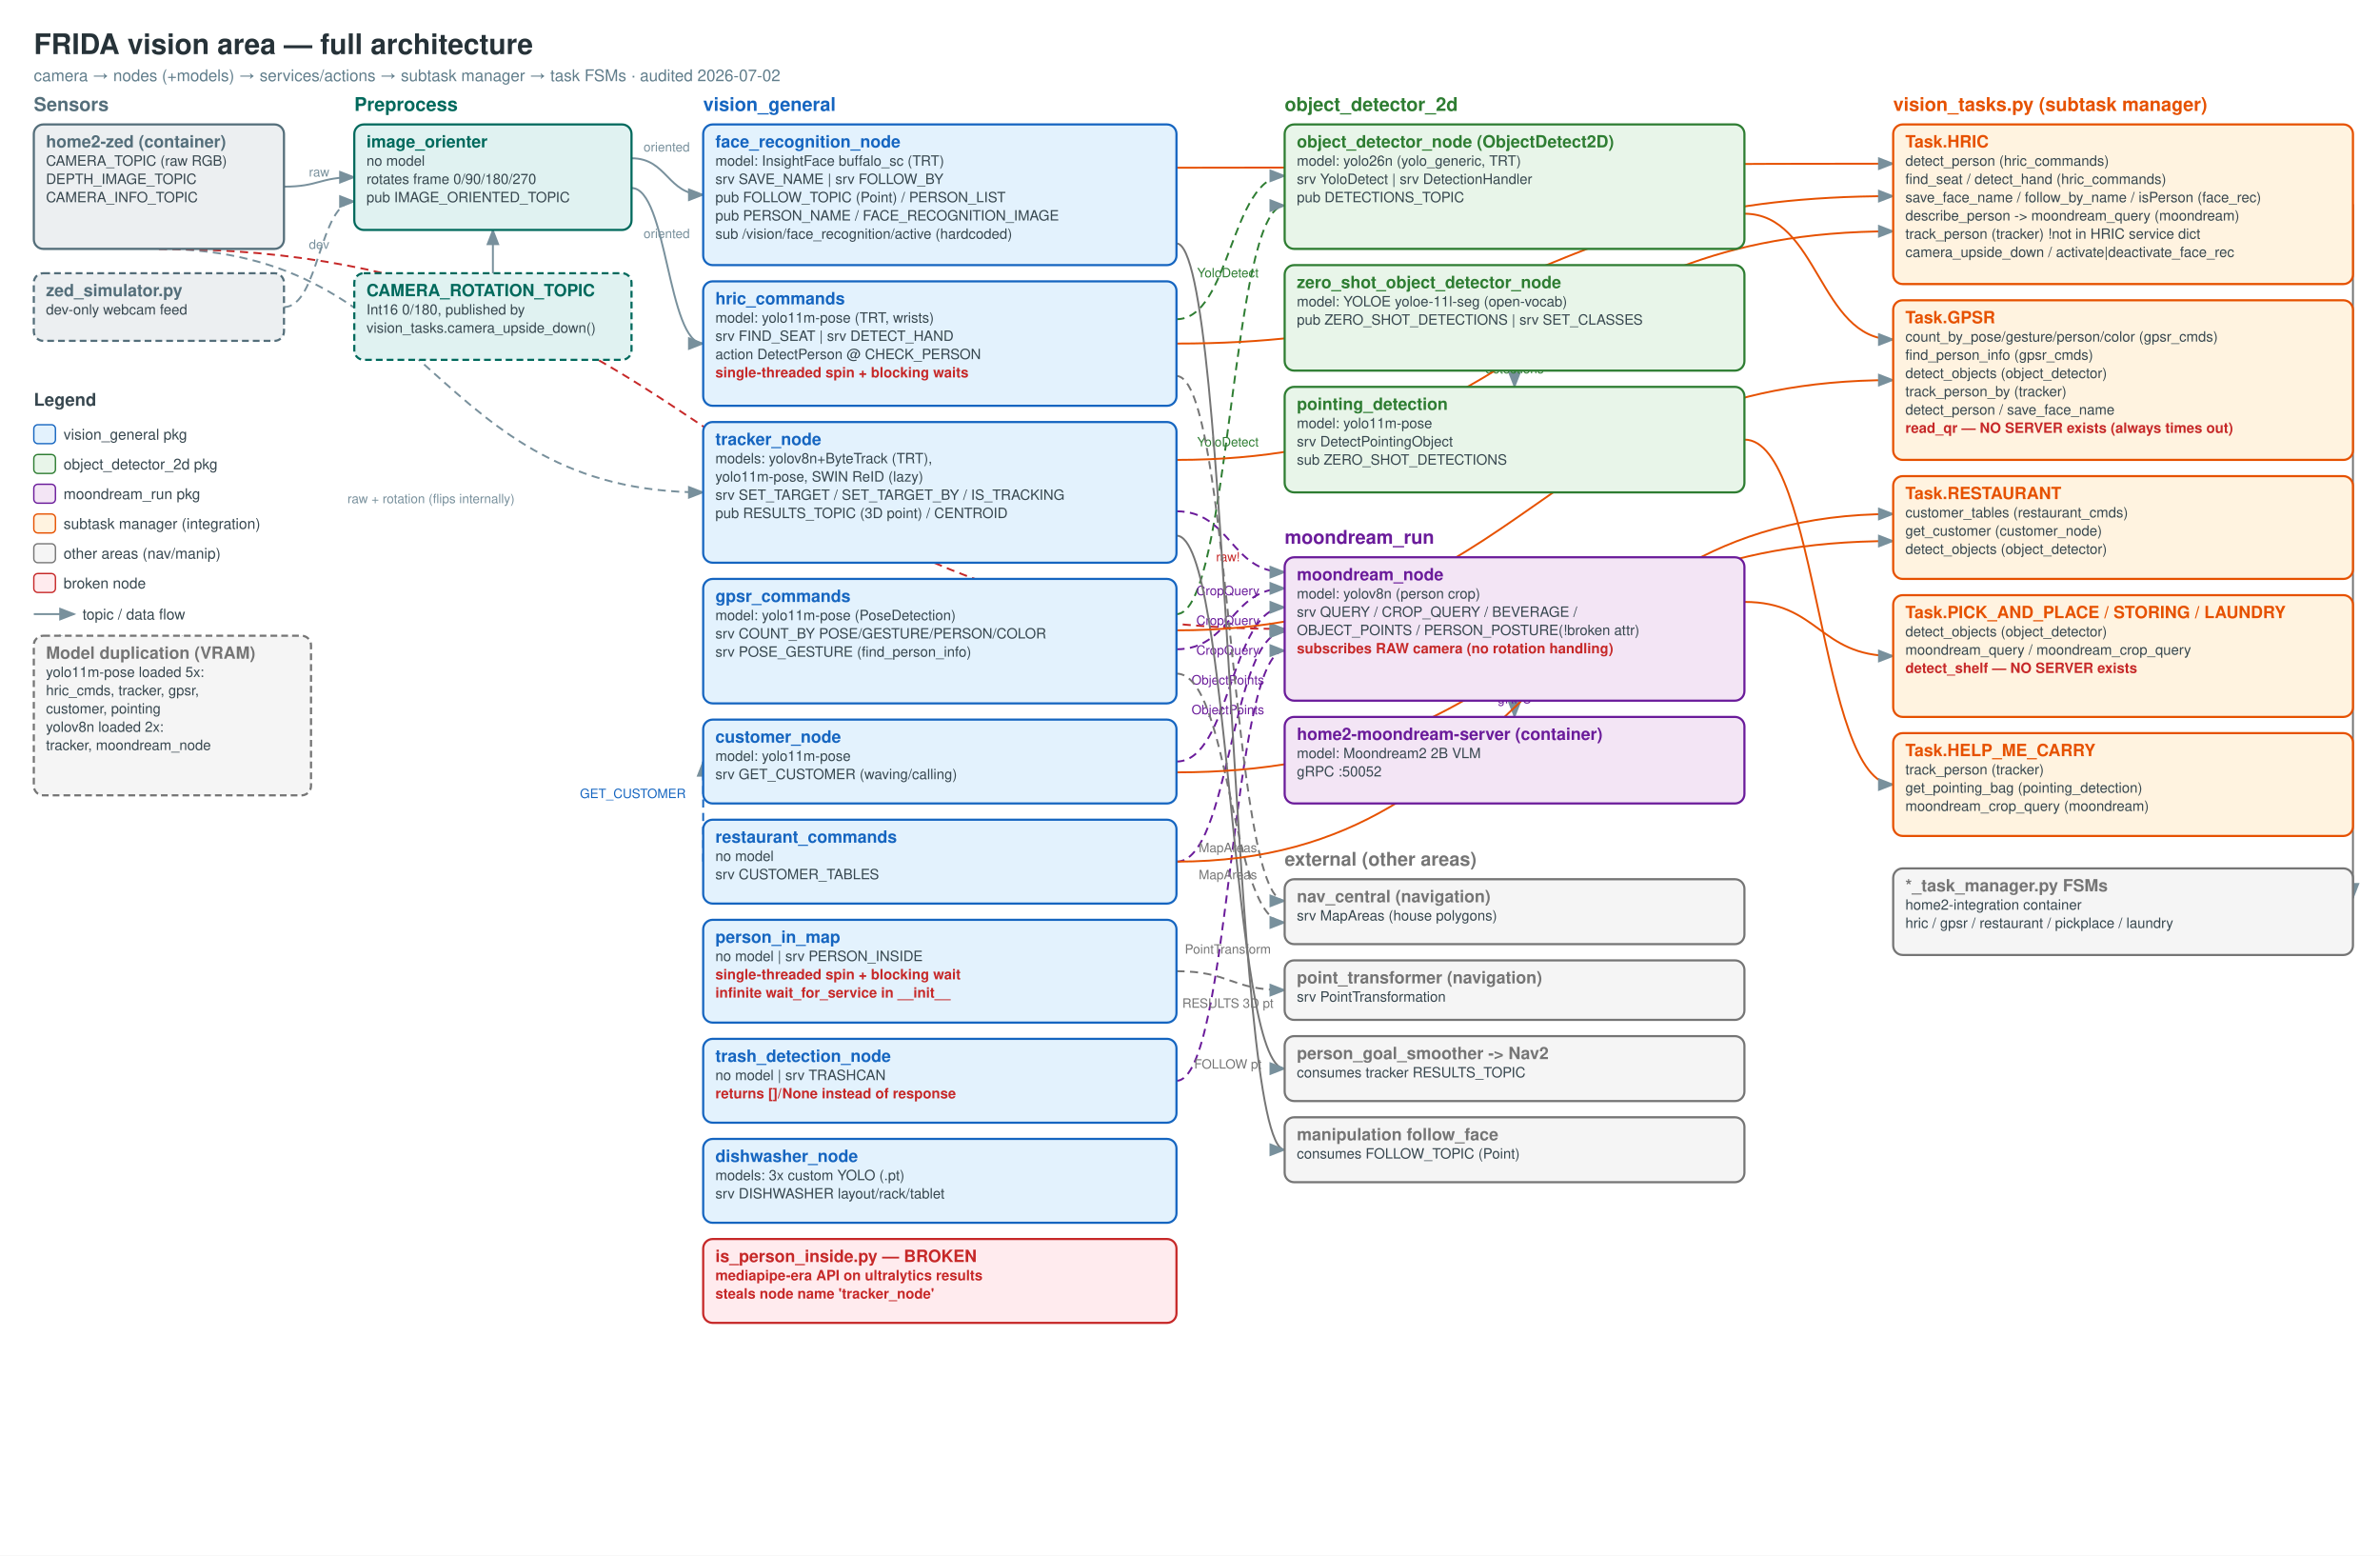
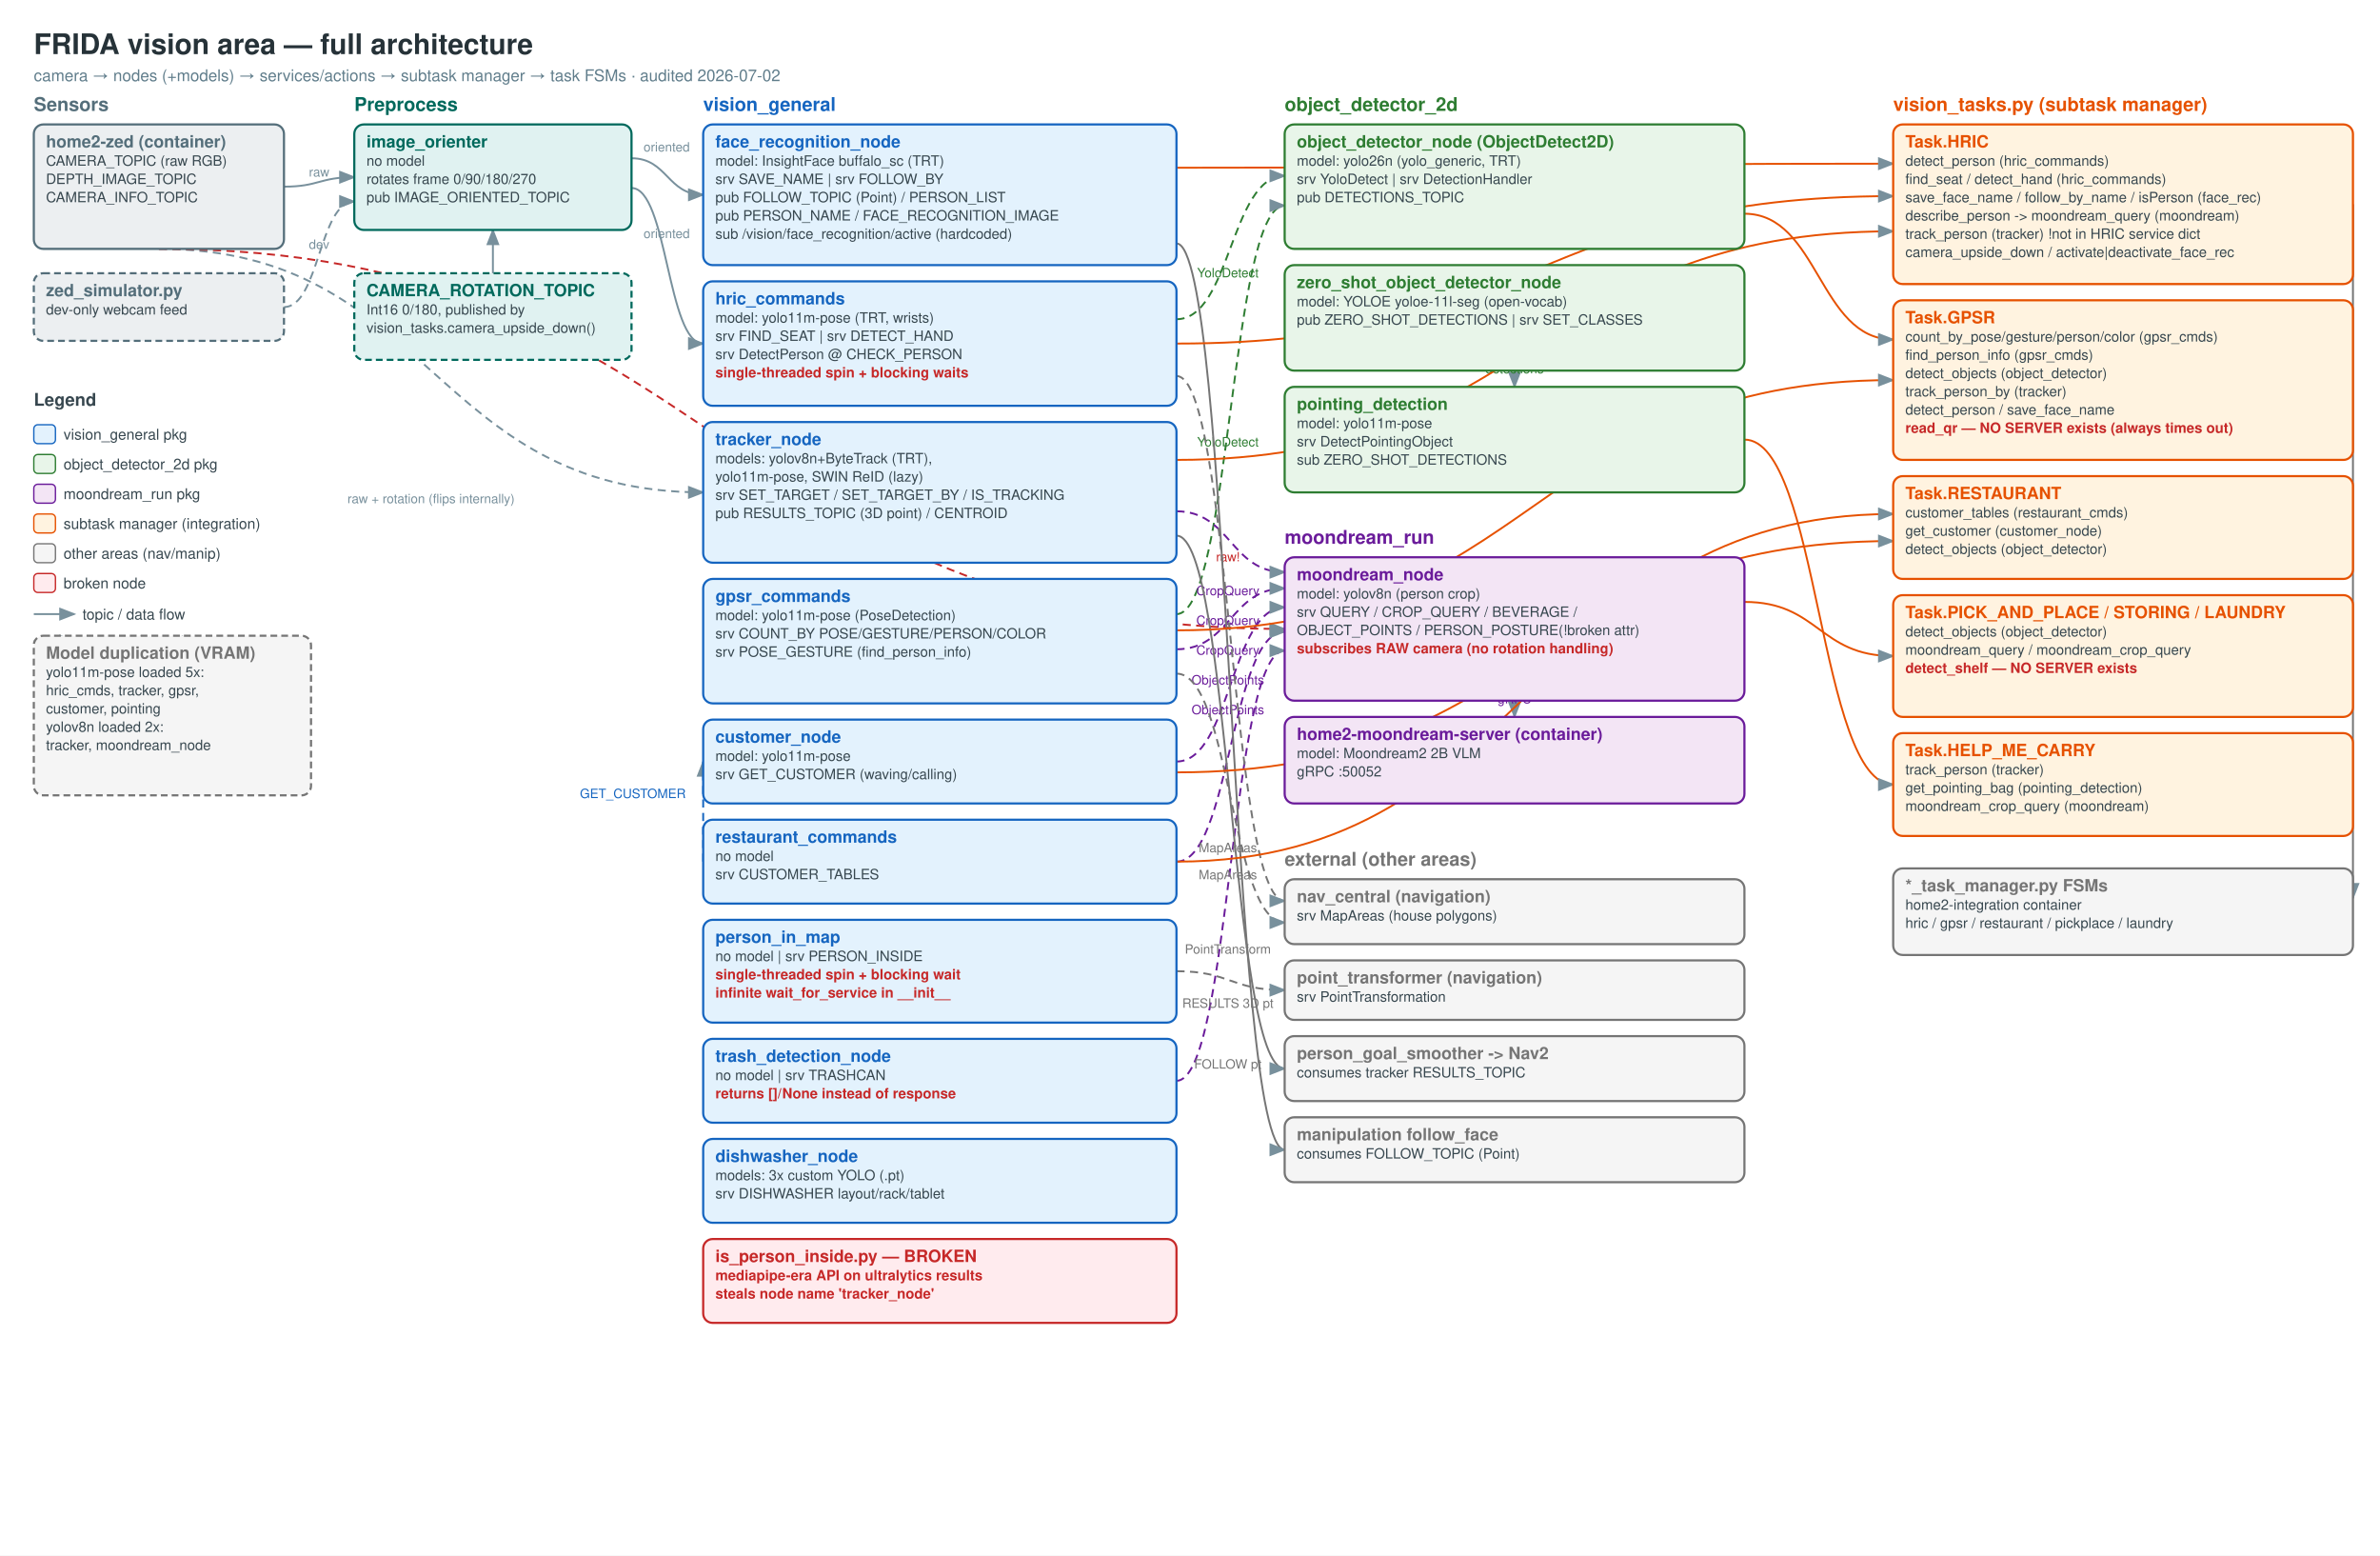
<svg xmlns="http://www.w3.org/2000/svg" width="1760" height="1150" viewBox="0 0 1760 1150" font-family="Helvetica,Arial,sans-serif">
  <defs>
    <marker id="arr" markerWidth="9" markerHeight="7" refX="8" refY="3.5" orient="auto">
      <polygon points="0 0, 9 3.5, 0 7" fill="#78909c" />
    </marker>
  </defs>
  <rect width="1760" height="1150" fill="white" />
  <text x="25" y="40" font-size="21" font-weight="bold" fill="#263238">FRIDA vision area — full architecture</text>
  <text x="25" y="60" font-size="12" fill="#607d8b">camera → nodes (+models) → services/actions → subtask manager → task FSMs · audited 2026-07-02</text>
  <path d="M 210 138.0 C 236.0 138.0, 236.0 131.0, 262 131.0" fill="none" stroke="#78909c" stroke-width="1.4" marker-end="url(#arr)" />
  <text x="236.0" y="130.5" font-size="9.5" fill="#78909c" text-anchor="middle">raw</text>
  <path d="M 210 227.0 C 236.0 227.0, 236.0 149.0, 262 149.0" fill="none" stroke="#78909c" stroke-width="1.4" stroke-dasharray="6,4" marker-end="url(#arr)" />
  <text x="236.0" y="184.0" font-size="9.5" fill="#78909c" text-anchor="middle">dev</text>
  <path d="M 467 117.0 C 493.5 117.0, 493.5 144.0, 520 144.0" fill="none" stroke="#78909c" stroke-width="1.4" marker-end="url(#arr)" />
  <text x="493" y="112" font-size="9.5" fill="#78909c" text-anchor="middle">oriented</text>
  <path d="M 467 139.0 C 493.5 139.0, 493.5 254.0, 520 254.0" fill="none" stroke="#78909c" stroke-width="1.4" marker-end="url(#arr)" />
  <text x="493" y="176" font-size="9.5" fill="#78909c" text-anchor="middle">oriented</text>
  <path d="M 117.5 184 C 318.75 184, 318.75 364.0, 520 364.0" fill="none" stroke="#78909c" stroke-width="1.4" stroke-dasharray="6,4" marker-end="url(#arr)" />
  <text x="318.75" y="372" font-size="9.5" fill="#78909c" text-anchor="middle">raw + rotation (flips internally)</text>
  <path d="M 117.5 184 C 533.75 184, 533.75 465.0, 950 465.0" fill="none" stroke="#c62828" stroke-width="1.4" stroke-dasharray="6,4" marker-end="url(#arr)" />
  <text x="908" y="415" font-size="9.5" fill="#c62828" text-anchor="middle">raw!</text>
  <path d="M 364.5 202 C 364.5 202, 364.5 170, 364.5 170" fill="none" stroke="#78909c" stroke-width="1.4" marker-end="url(#arr)" />
  <path d="M 870 236.0 C 910.0 236.0, 910.0 130.0, 950 130.0" fill="none" stroke="#2e7d32" stroke-width="1.4" stroke-dasharray="6,4" marker-end="url(#arr)" />
  <text x="908" y="205" font-size="9.5" fill="#2e7d32" text-anchor="middle">YoloDetect</text>
  <path d="M 870 454.0 C 910.0 454.0, 910.0 152.0, 950 152.0" fill="none" stroke="#2e7d32" stroke-width="1.4" stroke-dasharray="6,4" marker-end="url(#arr)" />
  <text x="908" y="330" font-size="9.5" fill="#2e7d32" text-anchor="middle">YoloDetect</text>
  <path d="M 870 480.0 C 910.0 480.0, 910.0 435.0, 950 435.0" fill="none" stroke="#6a1b9a" stroke-width="1.4" stroke-dasharray="6,4" marker-end="url(#arr)" />
  <text x="908" y="440" font-size="9.5" fill="#6a1b9a" text-anchor="middle">CropQuery</text>
  <path d="M 870 378.0 C 910.0 378.0, 910.0 423.0, 950 423.0" fill="none" stroke="#6a1b9a" stroke-width="1.4" stroke-dasharray="6,4" marker-end="url(#arr)" />
  <text x="908" y="462" font-size="9.5" fill="#6a1b9a" text-anchor="middle">CropQuery</text>
  <path d="M 870 563.0 C 910.0 563.0, 910.0 449.0, 950 449.0" fill="none" stroke="#6a1b9a" stroke-width="1.4" stroke-dasharray="6,4" marker-end="url(#arr)" />
  <text x="908" y="484" font-size="9.5" fill="#6a1b9a" text-anchor="middle">CropQuery</text>
  <path d="M 870 637.0 C 910.0 637.0, 910.0 467.0, 950 467.0" fill="none" stroke="#6a1b9a" stroke-width="1.4" stroke-dasharray="6,4" marker-end="url(#arr)" />
  <text x="908" y="506" font-size="9.5" fill="#6a1b9a" text-anchor="middle">ObjectPoints</text>
  <path d="M 870 799.0 C 910.0 799.0, 910.0 481.0, 950 481.0" fill="none" stroke="#6a1b9a" stroke-width="1.4" stroke-dasharray="6,4" marker-end="url(#arr)" />
  <text x="908" y="528" font-size="9.5" fill="#6a1b9a" text-anchor="middle">ObjectPoints</text>
  <path d="M 520 637.0 C 520.0 637.0, 520.0 563.0, 520 563.0" fill="none" stroke="#1565c0" stroke-width="1.4" stroke-dasharray="6,4" marker-end="url(#arr)" />
  <text x="468" y="590" font-size="9.5" fill="#1565c0" text-anchor="middle">GET_CUSTOMER</text>
  <path d="M 1120.0 274 C 1120.0 274, 1120.0 286, 1120.0 286" fill="none" stroke="#2e7d32" stroke-width="1.4" stroke-dasharray="6,4" marker-end="url(#arr)" />
  <text x="1120.0" y="276.0" font-size="9.5" fill="#2e7d32" text-anchor="middle">detections</text>
  <path d="M 1120.0 518 C 1120.0 518, 1120.0 530, 1120.0 530" fill="none" stroke="#6a1b9a" stroke-width="1.4" marker-end="url(#arr)" />
  <text x="1120.0" y="520.0" font-size="9.5" fill="#6a1b9a" text-anchor="middle">gRPC</text>
  <path d="M 870 278.0 C 910.0 278.0, 910.0 666.0, 950 666.0" fill="none" stroke="#757575" stroke-width="1.4" stroke-dasharray="6,4" marker-end="url(#arr)" />
  <text x="908" y="630" font-size="9.5" fill="#757575" text-anchor="middle">MapAreas</text>
  <path d="M 870 498.0 C 910.0 498.0, 910.0 682.0, 950 682.0" fill="none" stroke="#757575" stroke-width="1.4" stroke-dasharray="6,4" marker-end="url(#arr)" />
  <text x="908" y="650" font-size="9.5" fill="#757575" text-anchor="middle">MapAreas</text>
  <path d="M 870 718.0 C 910.0 718.0, 910.0 732.0, 950 732.0" fill="none" stroke="#757575" stroke-width="1.4" stroke-dasharray="6,4" marker-end="url(#arr)" />
  <text x="908" y="705" font-size="9.5" fill="#757575" text-anchor="middle">PointTransform</text>
  <path d="M 870 396.0 C 910.0 396.0, 910.0 790.0, 950 790.0" fill="none" stroke="#757575" stroke-width="1.4" marker-end="url(#arr)" />
  <text x="908" y="745" font-size="9.5" fill="#757575" text-anchor="middle">RESULTS 3D pt</text>
  <path d="M 870 180.0 C 910.0 180.0, 910.0 850.0, 950 850.0" fill="none" stroke="#757575" stroke-width="1.4" marker-end="url(#arr)" />
  <text x="908" y="790" font-size="9.5" fill="#757575" text-anchor="middle">FOLLOW pt</text>
  <path d="M 870 124.0 C 1135.0 124.0, 1135.0 121.0, 1400 121.0" fill="none" stroke="#e65100" stroke-width="1.4" marker-end="url(#arr)" />
  <path d="M 870 254.0 C 1135.0 254.0, 1135.0 145.0, 1400 145.0" fill="none" stroke="#e65100" stroke-width="1.4" marker-end="url(#arr)" />
  <path d="M 870 340.0 C 1135.0 340.0, 1135.0 171.0, 1400 171.0" fill="none" stroke="#e65100" stroke-width="1.4" marker-end="url(#arr)" />
  <path d="M 870 466.0 C 1135.0 466.0, 1135.0 281.0, 1400 281.0" fill="none" stroke="#e65100" stroke-width="1.4" marker-end="url(#arr)" />
  <path d="M 1290 158.0 C 1345.0 158.0, 1345.0 251.0, 1400 251.0" fill="none" stroke="#e65100" stroke-width="1.4" marker-end="url(#arr)" />
  <path d="M 870 637.0 C 1135.0 637.0, 1135.0 380.0, 1400 380.0" fill="none" stroke="#e65100" stroke-width="1.4" marker-end="url(#arr)" />
  <path d="M 870 571.0 C 1135.0 571.0, 1135.0 400.0, 1400 400.0" fill="none" stroke="#e65100" stroke-width="1.4" marker-end="url(#arr)" />
  <path d="M 1290 445.0 C 1345.0 445.0, 1345.0 485.0, 1400 485.0" fill="none" stroke="#e65100" stroke-width="1.4" marker-end="url(#arr)" />
  <path d="M 1290 325.0 C 1345.0 325.0, 1345.0 580.0, 1400 580.0" fill="none" stroke="#e65100" stroke-width="1.4" marker-end="url(#arr)" />
  <path d="M 1740 151.0 C 1740.0 151.0, 1740.0 664.0, 1740 664.0" fill="none" stroke="#757575" stroke-width="1.4" marker-end="url(#arr)" />
  <text x="25" y="82" font-size="14" font-weight="bold" fill="#546e7a">Sensors</text>
  <rect x="25" y="92" width="185" height="92" rx="7" fill="#eceff1" stroke="#546e7a" stroke-width="1.6" />
  <text x="34" y="109" font-size="12.5" font-weight="bold" fill="#546e7a">home2-zed (container)</text>
  <text x="34" y="122.5" font-size="10.5" fill="#37474f">CAMERA_TOPIC (raw RGB)</text>
  <text x="34" y="136.0" font-size="10.5" fill="#37474f">DEPTH_IMAGE_TOPIC</text>
  <text x="34" y="149.5" font-size="10.5" fill="#37474f">CAMERA_INFO_TOPIC</text>
  <rect x="25" y="202" width="185" height="50" rx="7" fill="#eceff1" stroke="#546e7a" stroke-width="1.6" stroke-dasharray="5,3" />
  <text x="34" y="219" font-size="12.5" font-weight="bold" fill="#546e7a">zed_simulator.py</text>
  <text x="34" y="232.5" font-size="10.5" fill="#37474f">dev-only webcam feed</text>
  <text x="262" y="82" font-size="14" font-weight="bold" fill="#00695c">Preprocess</text>
  <rect x="262" y="92" width="205" height="78" rx="7" fill="#e0f2f1" stroke="#00695c" stroke-width="1.6" />
  <text x="271" y="109" font-size="12.5" font-weight="bold" fill="#00695c">image_orienter</text>
  <text x="271" y="122.5" font-size="10.5" fill="#37474f">no model</text>
  <text x="271" y="136.0" font-size="10.5" fill="#37474f">rotates frame 0/90/180/270</text>
  <text x="271" y="149.5" font-size="10.5" fill="#37474f">pub IMAGE_ORIENTED_TOPIC</text>
  <rect x="262" y="202" width="205" height="64" rx="7" fill="#e0f2f1" stroke="#00695c" stroke-width="1.6" stroke-dasharray="5,3" />
  <text x="271" y="219" font-size="12.5" font-weight="bold" fill="#00695c">CAMERA_ROTATION_TOPIC</text>
  <text x="271" y="232.5" font-size="10.5" fill="#37474f">Int16 0/180, published by</text>
  <text x="271" y="246.0" font-size="10.5" fill="#37474f">vision_tasks.camera_upside_down()</text>
  <text x="520" y="82" font-size="14" font-weight="bold" fill="#1565c0">vision_general</text>
  <rect x="520" y="92" width="350" height="104" rx="7" fill="#e3f2fd" stroke="#1565c0" stroke-width="1.6" />
  <text x="529" y="109" font-size="12.5" font-weight="bold" fill="#1565c0">face_recognition_node</text>
  <text x="529" y="122.5" font-size="10.5" fill="#37474f">model: InsightFace buffalo_sc (TRT)</text>
  <text x="529" y="136.0" font-size="10.5" fill="#37474f">srv SAVE_NAME | srv FOLLOW_BY</text>
  <text x="529" y="149.5" font-size="10.5" fill="#37474f">pub FOLLOW_TOPIC (Point) / PERSON_LIST</text>
  <text x="529" y="163.0" font-size="10.5" fill="#37474f">pub PERSON_NAME / FACE_RECOGNITION_IMAGE</text>
  <text x="529" y="176.5" font-size="10.5" fill="#37474f">sub /vision/face_recognition/active (hardcoded)</text>
  <rect x="520" y="208" width="350" height="92" rx="7" fill="#e3f2fd" stroke="#1565c0" stroke-width="1.6" />
  <text x="529" y="225" font-size="12.5" font-weight="bold" fill="#1565c0">hric_commands</text>
  <text x="529" y="238.5" font-size="10.5" fill="#37474f">model: yolo11m-pose (TRT, wrists)</text>
  <text x="529" y="252.0" font-size="10.5" fill="#37474f">srv FIND_SEAT | srv DETECT_HAND</text>
-   <text x="529" y="265.5" font-size="10.5" fill="#37474f">action DetectPerson @ CHECK_PERSON</text>
+   <text x="529" y="265.5" font-size="10.5" fill="#37474f">srv DetectPerson @ CHECK_PERSON</text>
  <text x="529" y="279.0" font-size="10.5" fill="#c62828" font-weight="bold">single-threaded spin + blocking waits</text>
  <rect x="520" y="312" width="350" height="104" rx="7" fill="#e3f2fd" stroke="#1565c0" stroke-width="1.6" />
  <text x="529" y="329" font-size="12.5" font-weight="bold" fill="#1565c0">tracker_node</text>
  <text x="529" y="342.5" font-size="10.5" fill="#37474f">models: yolov8n+ByteTrack (TRT),</text>
  <text x="529" y="356.0" font-size="10.5" fill="#37474f">  yolo11m-pose, SWIN ReID (lazy)</text>
  <text x="529" y="369.5" font-size="10.5" fill="#37474f">srv SET_TARGET / SET_TARGET_BY / IS_TRACKING</text>
  <text x="529" y="383.0" font-size="10.5" fill="#37474f">pub RESULTS_TOPIC (3D point) / CENTROID</text>
  <rect x="520" y="428" width="350" height="92" rx="7" fill="#e3f2fd" stroke="#1565c0" stroke-width="1.6" />
  <text x="529" y="445" font-size="12.5" font-weight="bold" fill="#1565c0">gpsr_commands</text>
  <text x="529" y="458.5" font-size="10.5" fill="#37474f">model: yolo11m-pose (PoseDetection)</text>
  <text x="529" y="472.0" font-size="10.5" fill="#37474f">srv COUNT_BY POSE/GESTURE/PERSON/COLOR</text>
  <text x="529" y="485.5" font-size="10.5" fill="#37474f">srv POSE_GESTURE (find_person_info)</text>
  <rect x="520" y="532" width="350" height="62" rx="7" fill="#e3f2fd" stroke="#1565c0" stroke-width="1.6" />
  <text x="529" y="549" font-size="12.5" font-weight="bold" fill="#1565c0">customer_node</text>
  <text x="529" y="562.5" font-size="10.5" fill="#37474f">model: yolo11m-pose</text>
  <text x="529" y="576.0" font-size="10.5" fill="#37474f">srv GET_CUSTOMER (waving/calling)</text>
  <rect x="520" y="606" width="350" height="62" rx="7" fill="#e3f2fd" stroke="#1565c0" stroke-width="1.6" />
  <text x="529" y="623" font-size="12.5" font-weight="bold" fill="#1565c0">restaurant_commands</text>
  <text x="529" y="636.5" font-size="10.5" fill="#37474f">no model</text>
  <text x="529" y="650.0" font-size="10.5" fill="#37474f">srv CUSTOMER_TABLES</text>
  <rect x="520" y="680" width="350" height="76" rx="7" fill="#e3f2fd" stroke="#1565c0" stroke-width="1.6" />
  <text x="529" y="697" font-size="12.5" font-weight="bold" fill="#1565c0">person_in_map</text>
  <text x="529" y="710.5" font-size="10.5" fill="#37474f">no model | srv PERSON_INSIDE</text>
  <text x="529" y="724.0" font-size="10.5" fill="#c62828" font-weight="bold">single-threaded spin + blocking wait</text>
  <text x="529" y="737.5" font-size="10.5" fill="#c62828" font-weight="bold">infinite wait_for_service in __init__</text>
  <rect x="520" y="768" width="350" height="62" rx="7" fill="#e3f2fd" stroke="#1565c0" stroke-width="1.6" />
  <text x="529" y="785" font-size="12.5" font-weight="bold" fill="#1565c0">trash_detection_node</text>
  <text x="529" y="798.5" font-size="10.5" fill="#37474f">no model | srv TRASHCAN</text>
  <text x="529" y="812.0" font-size="10.5" fill="#c62828" font-weight="bold">returns []/None instead of response</text>
  <rect x="520" y="842" width="350" height="62" rx="7" fill="#e3f2fd" stroke="#1565c0" stroke-width="1.6" />
  <text x="529" y="859" font-size="12.5" font-weight="bold" fill="#1565c0">dishwasher_node</text>
  <text x="529" y="872.5" font-size="10.5" fill="#37474f">models: 3x custom YOLO (.pt)</text>
  <text x="529" y="886.0" font-size="10.5" fill="#37474f">srv DISHWASHER layout/rack/tablet</text>
  <rect x="520" y="916" width="350" height="62" rx="7" fill="#ffebee" stroke="#c62828" stroke-width="1.6" />
  <text x="529" y="933" font-size="12.5" font-weight="bold" fill="#c62828">is_person_inside.py — BROKEN</text>
  <text x="529" y="946.5" font-size="10.5" fill="#c62828" font-weight="bold">mediapipe-era API on ultralytics results</text>
  <text x="529" y="960.0" font-size="10.5" fill="#c62828" font-weight="bold">steals node name 'tracker_node'</text>
  <text x="950" y="82" font-size="14" font-weight="bold" fill="#2e7d32">object_detector_2d</text>
  <rect x="950" y="92" width="340" height="92" rx="7" fill="#e8f5e9" stroke="#2e7d32" stroke-width="1.6" />
  <text x="959" y="109" font-size="12.5" font-weight="bold" fill="#2e7d32">object_detector_node (ObjectDetect2D)</text>
  <text x="959" y="122.5" font-size="10.5" fill="#37474f">model: yolo26n (yolo_generic, TRT)</text>
  <text x="959" y="136.0" font-size="10.5" fill="#37474f">srv YoloDetect | srv DetectionHandler</text>
  <text x="959" y="149.5" font-size="10.5" fill="#37474f">pub DETECTIONS_TOPIC</text>
  <rect x="950" y="196" width="340" height="78" rx="7" fill="#e8f5e9" stroke="#2e7d32" stroke-width="1.6" />
  <text x="959" y="213" font-size="12.5" font-weight="bold" fill="#2e7d32">zero_shot_object_detector_node</text>
  <text x="959" y="226.5" font-size="10.5" fill="#37474f">model: YOLOE yoloe-11l-seg (open-vocab)</text>
  <text x="959" y="240.0" font-size="10.5" fill="#37474f">pub ZERO_SHOT_DETECTIONS | srv SET_CLASSES</text>
  <rect x="950" y="286" width="340" height="78" rx="7" fill="#e8f5e9" stroke="#2e7d32" stroke-width="1.6" />
  <text x="959" y="303" font-size="12.5" font-weight="bold" fill="#2e7d32">pointing_detection</text>
  <text x="959" y="316.5" font-size="10.5" fill="#37474f">model: yolo11m-pose</text>
  <text x="959" y="330.0" font-size="10.5" fill="#37474f">srv DetectPointingObject</text>
  <text x="959" y="343.5" font-size="10.5" fill="#37474f">sub ZERO_SHOT_DETECTIONS</text>
  <text x="950" y="402" font-size="14" font-weight="bold" fill="#6a1b9a">moondream_run</text>
  <rect x="950" y="412" width="340" height="106" rx="7" fill="#f3e5f5" stroke="#6a1b9a" stroke-width="1.6" />
  <text x="959" y="429" font-size="12.5" font-weight="bold" fill="#6a1b9a">moondream_node</text>
  <text x="959" y="442.5" font-size="10.5" fill="#37474f">model: yolov8n (person crop)</text>
  <text x="959" y="456.0" font-size="10.5" fill="#37474f">srv QUERY / CROP_QUERY / BEVERAGE /</text>
  <text x="959" y="469.5" font-size="10.5" fill="#37474f">  OBJECT_POINTS / PERSON_POSTURE(!broken attr)</text>
  <text x="959" y="483.0" font-size="10.5" fill="#c62828" font-weight="bold">subscribes RAW camera (no rotation handling)</text>
  <rect x="950" y="530" width="340" height="64" rx="7" fill="#f3e5f5" stroke="#6a1b9a" stroke-width="1.6" />
  <text x="959" y="547" font-size="12.5" font-weight="bold" fill="#6a1b9a">home2-moondream-server (container)</text>
  <text x="959" y="560.5" font-size="10.5" fill="#37474f">model: Moondream2 2B VLM</text>
  <text x="959" y="574.0" font-size="10.5" fill="#37474f">gRPC :50052</text>
  <text x="950" y="640" font-size="14" font-weight="bold" fill="#757575">external (other areas)</text>
  <rect x="950" y="650" width="340" height="48" rx="7" fill="#f5f5f5" stroke="#757575" stroke-width="1.6" />
  <text x="959" y="667" font-size="12.5" font-weight="bold" fill="#757575">nav_central (navigation)</text>
  <text x="959" y="680.5" font-size="10.5" fill="#37474f">srv MapAreas (house polygons)</text>
  <rect x="950" y="710" width="340" height="44" rx="7" fill="#f5f5f5" stroke="#757575" stroke-width="1.6" />
  <text x="959" y="727" font-size="12.5" font-weight="bold" fill="#757575">point_transformer (navigation)</text>
  <text x="959" y="740.5" font-size="10.5" fill="#37474f">srv PointTransformation</text>
  <rect x="950" y="766" width="340" height="48" rx="7" fill="#f5f5f5" stroke="#757575" stroke-width="1.6" />
  <text x="959" y="783" font-size="12.5" font-weight="bold" fill="#757575">person_goal_smoother -&gt; Nav2</text>
  <text x="959" y="796.5" font-size="10.5" fill="#37474f">consumes tracker RESULTS_TOPIC</text>
  <rect x="950" y="826" width="340" height="48" rx="7" fill="#f5f5f5" stroke="#757575" stroke-width="1.6" />
  <text x="959" y="843" font-size="12.5" font-weight="bold" fill="#757575">manipulation follow_face</text>
  <text x="959" y="856.5" font-size="10.5" fill="#37474f">consumes FOLLOW_TOPIC (Point)</text>
  <text x="1400" y="82" font-size="14" font-weight="bold" fill="#e65100">vision_tasks.py (subtask manager)</text>
  <rect x="1400" y="92" width="340" height="118" rx="7" fill="#fff3e0" stroke="#e65100" stroke-width="1.6" />
  <text x="1409" y="109" font-size="12.5" font-weight="bold" fill="#e65100">Task.HRIC</text>
  <text x="1409" y="122.5" font-size="10.5" fill="#37474f">detect_person (hric_commands)</text>
  <text x="1409" y="136.0" font-size="10.5" fill="#37474f">find_seat / detect_hand (hric_commands)</text>
  <text x="1409" y="149.5" font-size="10.5" fill="#37474f">save_face_name / follow_by_name / isPerson (face_rec)</text>
  <text x="1409" y="163.0" font-size="10.5" fill="#37474f">describe_person -&gt; moondream_query (moondream)</text>
  <text x="1409" y="176.5" font-size="10.5" fill="#37474f">track_person (tracker)  !not in HRIC service dict</text>
  <text x="1409" y="190.0" font-size="10.5" fill="#37474f">camera_upside_down / activate|deactivate_face_rec</text>
  <rect x="1400" y="222" width="340" height="118" rx="7" fill="#fff3e0" stroke="#e65100" stroke-width="1.6" />
  <text x="1409" y="239" font-size="12.5" font-weight="bold" fill="#e65100">Task.GPSR</text>
  <text x="1409" y="252.5" font-size="10.5" fill="#37474f">count_by_pose/gesture/person/color (gpsr_cmds)</text>
  <text x="1409" y="266.0" font-size="10.5" fill="#37474f">find_person_info (gpsr_cmds)</text>
  <text x="1409" y="279.5" font-size="10.5" fill="#37474f">detect_objects (object_detector)</text>
  <text x="1409" y="293.0" font-size="10.5" fill="#37474f">track_person_by (tracker)</text>
  <text x="1409" y="306.5" font-size="10.5" fill="#37474f">detect_person / save_face_name</text>
  <text x="1409" y="320.0" font-size="10.5" fill="#c62828" font-weight="bold">read_qr — NO SERVER exists (always times out)</text>
  <rect x="1400" y="352" width="340" height="76" rx="7" fill="#fff3e0" stroke="#e65100" stroke-width="1.6" />
  <text x="1409" y="369" font-size="12.5" font-weight="bold" fill="#e65100">Task.RESTAURANT</text>
  <text x="1409" y="382.5" font-size="10.5" fill="#37474f">customer_tables (restaurant_cmds)</text>
  <text x="1409" y="396.0" font-size="10.5" fill="#37474f">get_customer (customer_node)</text>
  <text x="1409" y="409.5" font-size="10.5" fill="#37474f">detect_objects (object_detector)</text>
  <rect x="1400" y="440" width="340" height="90" rx="7" fill="#fff3e0" stroke="#e65100" stroke-width="1.6" />
  <text x="1409" y="457" font-size="12.5" font-weight="bold" fill="#e65100">Task.PICK_AND_PLACE / STORING / LAUNDRY</text>
  <text x="1409" y="470.5" font-size="10.5" fill="#37474f">detect_objects (object_detector)</text>
  <text x="1409" y="484.0" font-size="10.5" fill="#37474f">moondream_query / moondream_crop_query</text>
  <text x="1409" y="497.5" font-size="10.5" fill="#c62828" font-weight="bold">detect_shelf — NO SERVER exists</text>
  <rect x="1400" y="542" width="340" height="76" rx="7" fill="#fff3e0" stroke="#e65100" stroke-width="1.6" />
  <text x="1409" y="559" font-size="12.5" font-weight="bold" fill="#e65100">Task.HELP_ME_CARRY</text>
  <text x="1409" y="572.5" font-size="10.5" fill="#37474f">track_person (tracker)</text>
  <text x="1409" y="586.0" font-size="10.5" fill="#37474f">get_pointing_bag (pointing_detection)</text>
  <text x="1409" y="599.5" font-size="10.5" fill="#37474f">moondream_crop_query (moondream)</text>
  <rect x="1400" y="642" width="340" height="64" rx="7" fill="#f5f5f5" stroke="#757575" stroke-width="1.6" />
  <text x="1409" y="659" font-size="12.5" font-weight="bold" fill="#757575">*_task_manager.py FSMs</text>
  <text x="1409" y="672.5" font-size="10.5" fill="#37474f">home2-integration container</text>
  <text x="1409" y="686.0" font-size="10.5" fill="#37474f">hric / gpsr / restaurant / pickplace / laundry</text>
  <text x="25" y="300" font-size="13" font-weight="bold" fill="#37474f">Legend</text>
  <rect x="25" y="314" width="16" height="14" rx="3" fill="#e3f2fd" stroke="#1565c0" />
  <text x="47" y="325" font-size="11" fill="#37474f">vision_general pkg</text>
  <rect x="25" y="336" width="16" height="14" rx="3" fill="#e8f5e9" stroke="#2e7d32" />
  <text x="47" y="347" font-size="11" fill="#37474f">object_detector_2d pkg</text>
  <rect x="25" y="358" width="16" height="14" rx="3" fill="#f3e5f5" stroke="#6a1b9a" />
  <text x="47" y="369" font-size="11" fill="#37474f">moondream_run pkg</text>
  <rect x="25" y="380" width="16" height="14" rx="3" fill="#fff3e0" stroke="#e65100" />
  <text x="47" y="391" font-size="11" fill="#37474f">subtask manager (integration)</text>
  <rect x="25" y="402" width="16" height="14" rx="3" fill="#f5f5f5" stroke="#757575" />
  <text x="47" y="413" font-size="11" fill="#37474f">other areas (nav/manip)</text>
  <rect x="25" y="424" width="16" height="14" rx="3" fill="#ffebee" stroke="#c62828" />
  <text x="47" y="435" font-size="11" fill="#37474f">broken node</text>
  <line x1="25" y1="454" x2="55" y2="454" stroke="#78909c" stroke-width="1.4" marker-end="url(#arr)" />
  <text x="61" y="458" font-size="11" fill="#37474f">topic / data flow</text>
  <line x1="25" y1="474" x2="55" y2="474" stroke="#78909c" stroke-width="1.4" stroke-dasharray="6,4" marker-end="url(#arr)" />
  <text x="61" y="478" font-size="11" fill="#37474f">service dependency</text>
  <text x="25" y="498" font-size="11" font-weight="bold" fill="#c62828">red = known issue</text>
  <rect x="25" y="470" width="205" height="118" rx="7" fill="#f5f5f5" stroke="#757575" stroke-width="1.6" stroke-dasharray="5,3" />
  <text x="34" y="487" font-size="12.5" font-weight="bold" fill="#757575">Model duplication (VRAM)</text>
  <text x="34" y="500.5" font-size="10.5" fill="#37474f">yolo11m-pose loaded 5x:</text>
  <text x="34" y="514.0" font-size="10.5" fill="#37474f">  hric_cmds, tracker, gpsr,</text>
  <text x="34" y="527.5" font-size="10.5" fill="#37474f">  customer, pointing</text>
  <text x="34" y="541.0" font-size="10.5" fill="#37474f">yolov8n loaded 2x:</text>
  <text x="34" y="554.5" font-size="10.5" fill="#37474f">  tracker, moondream_node</text>
</svg>
